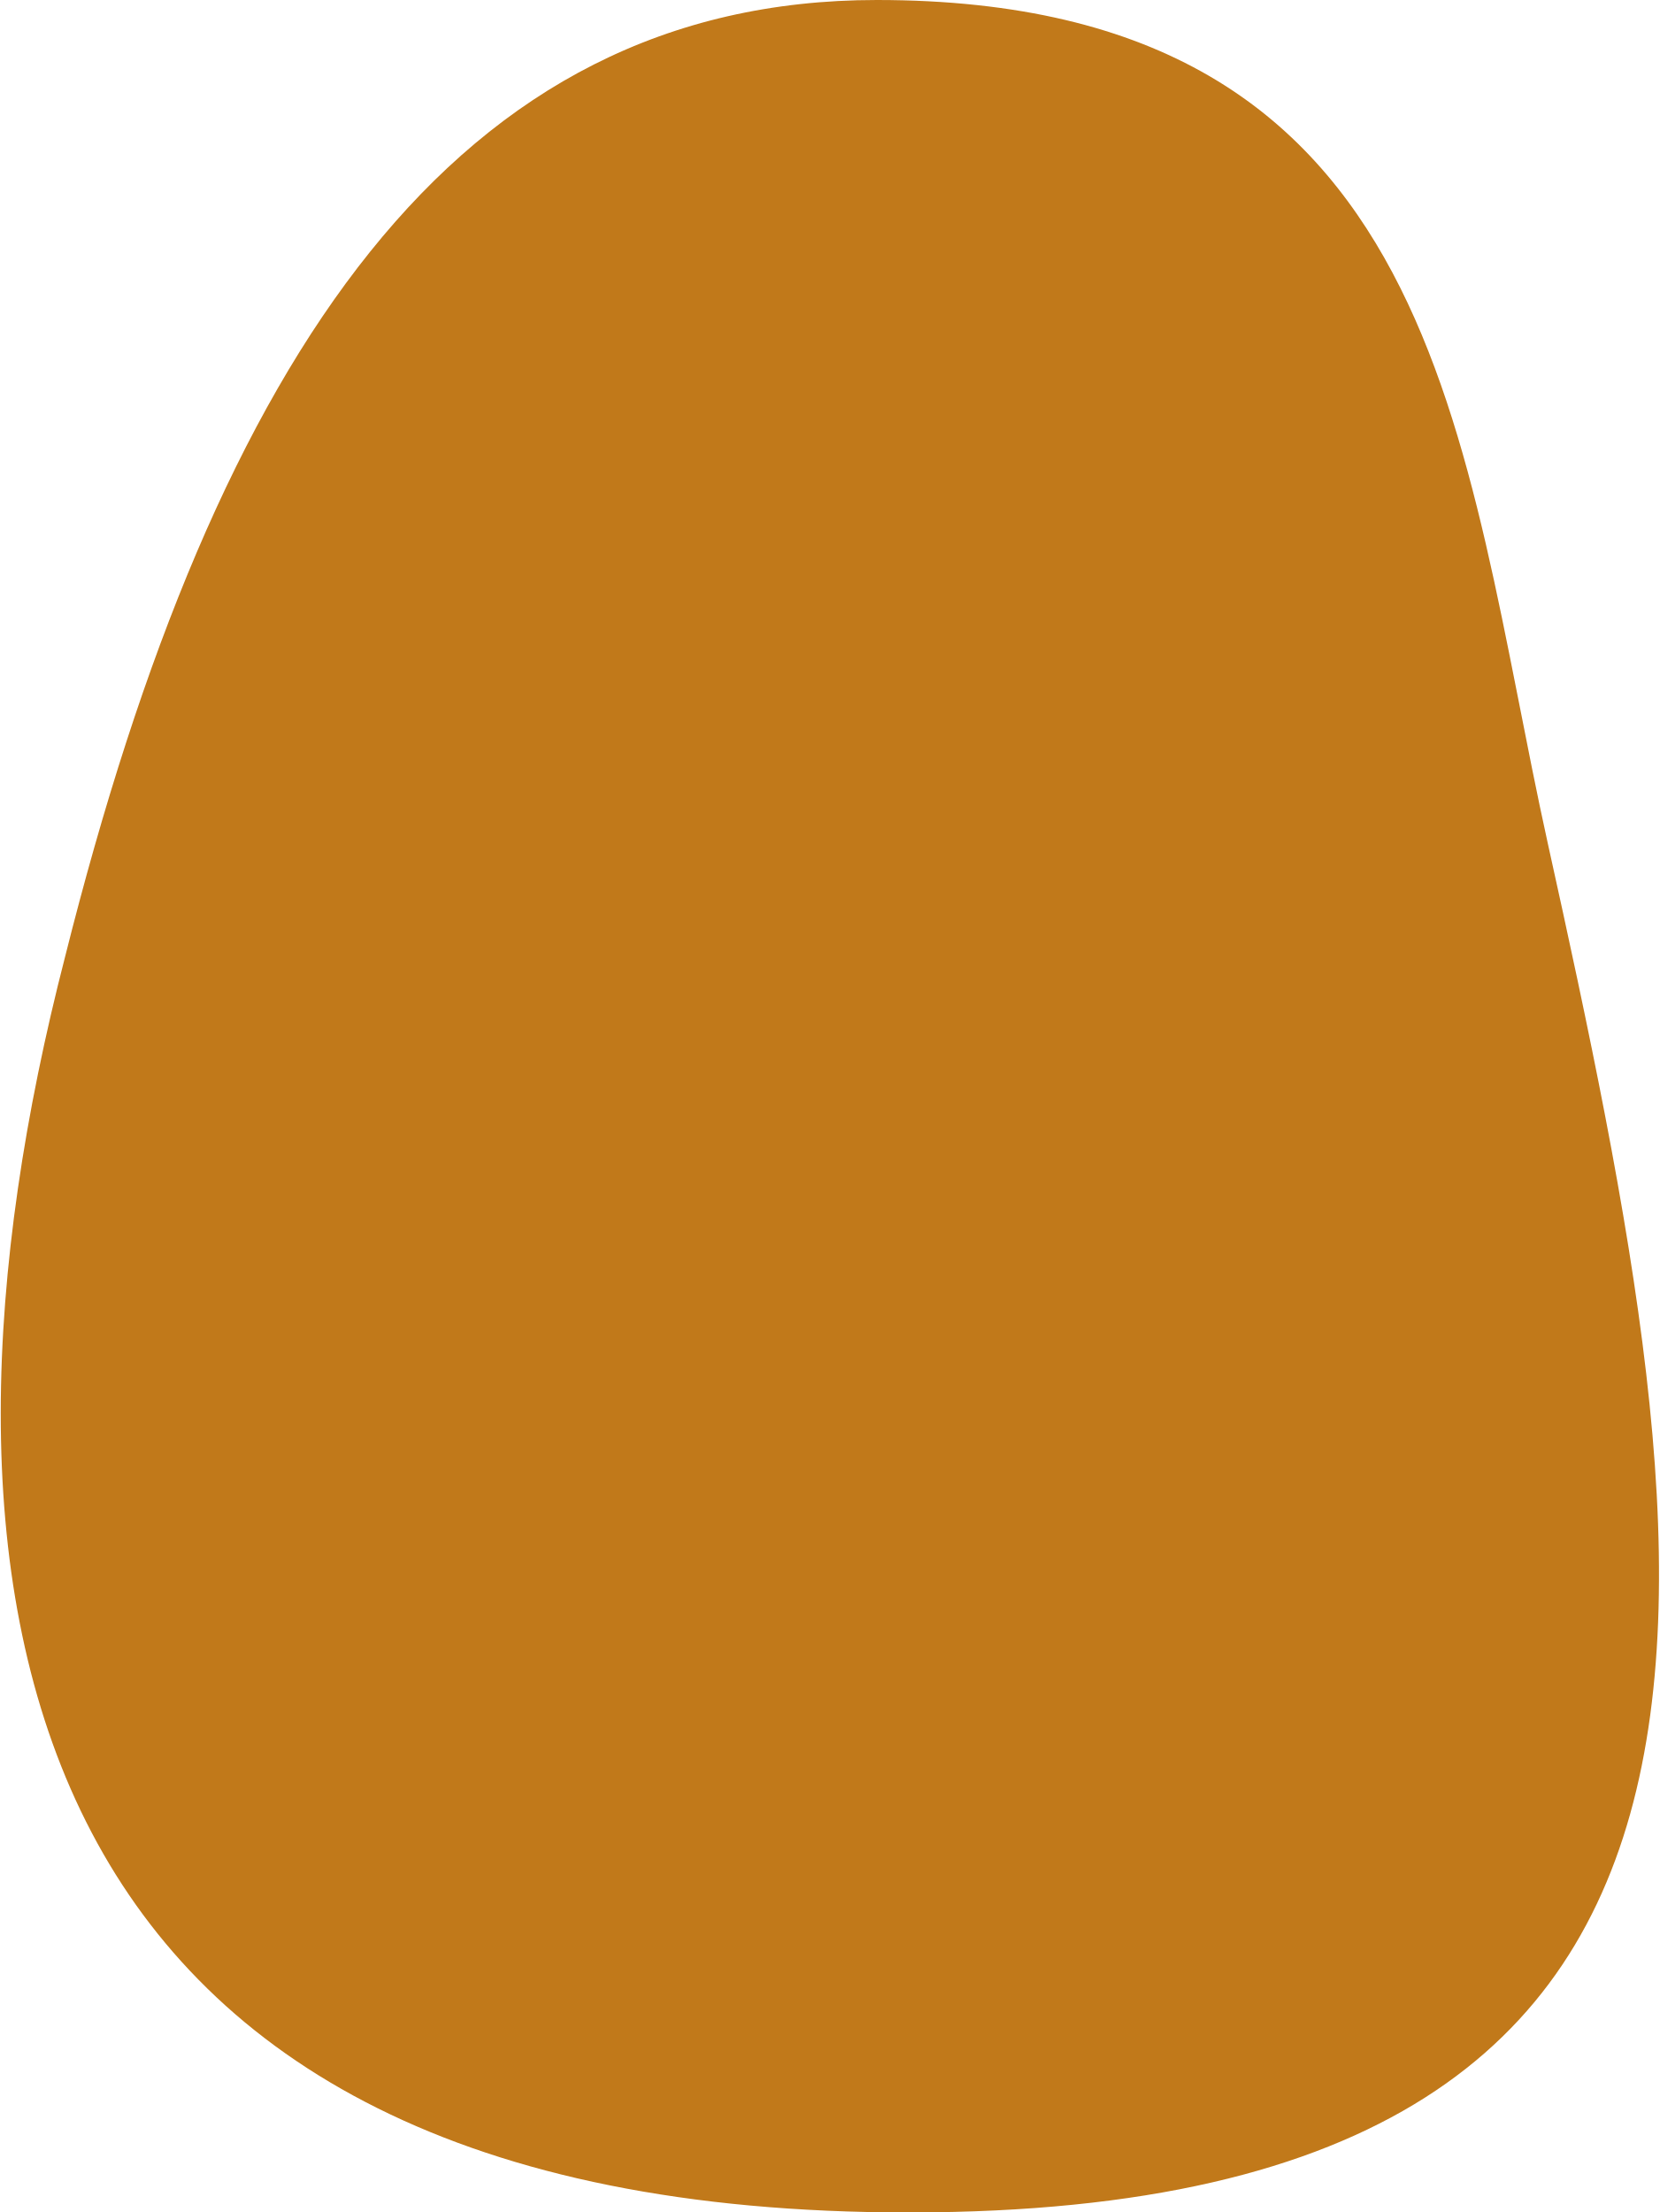
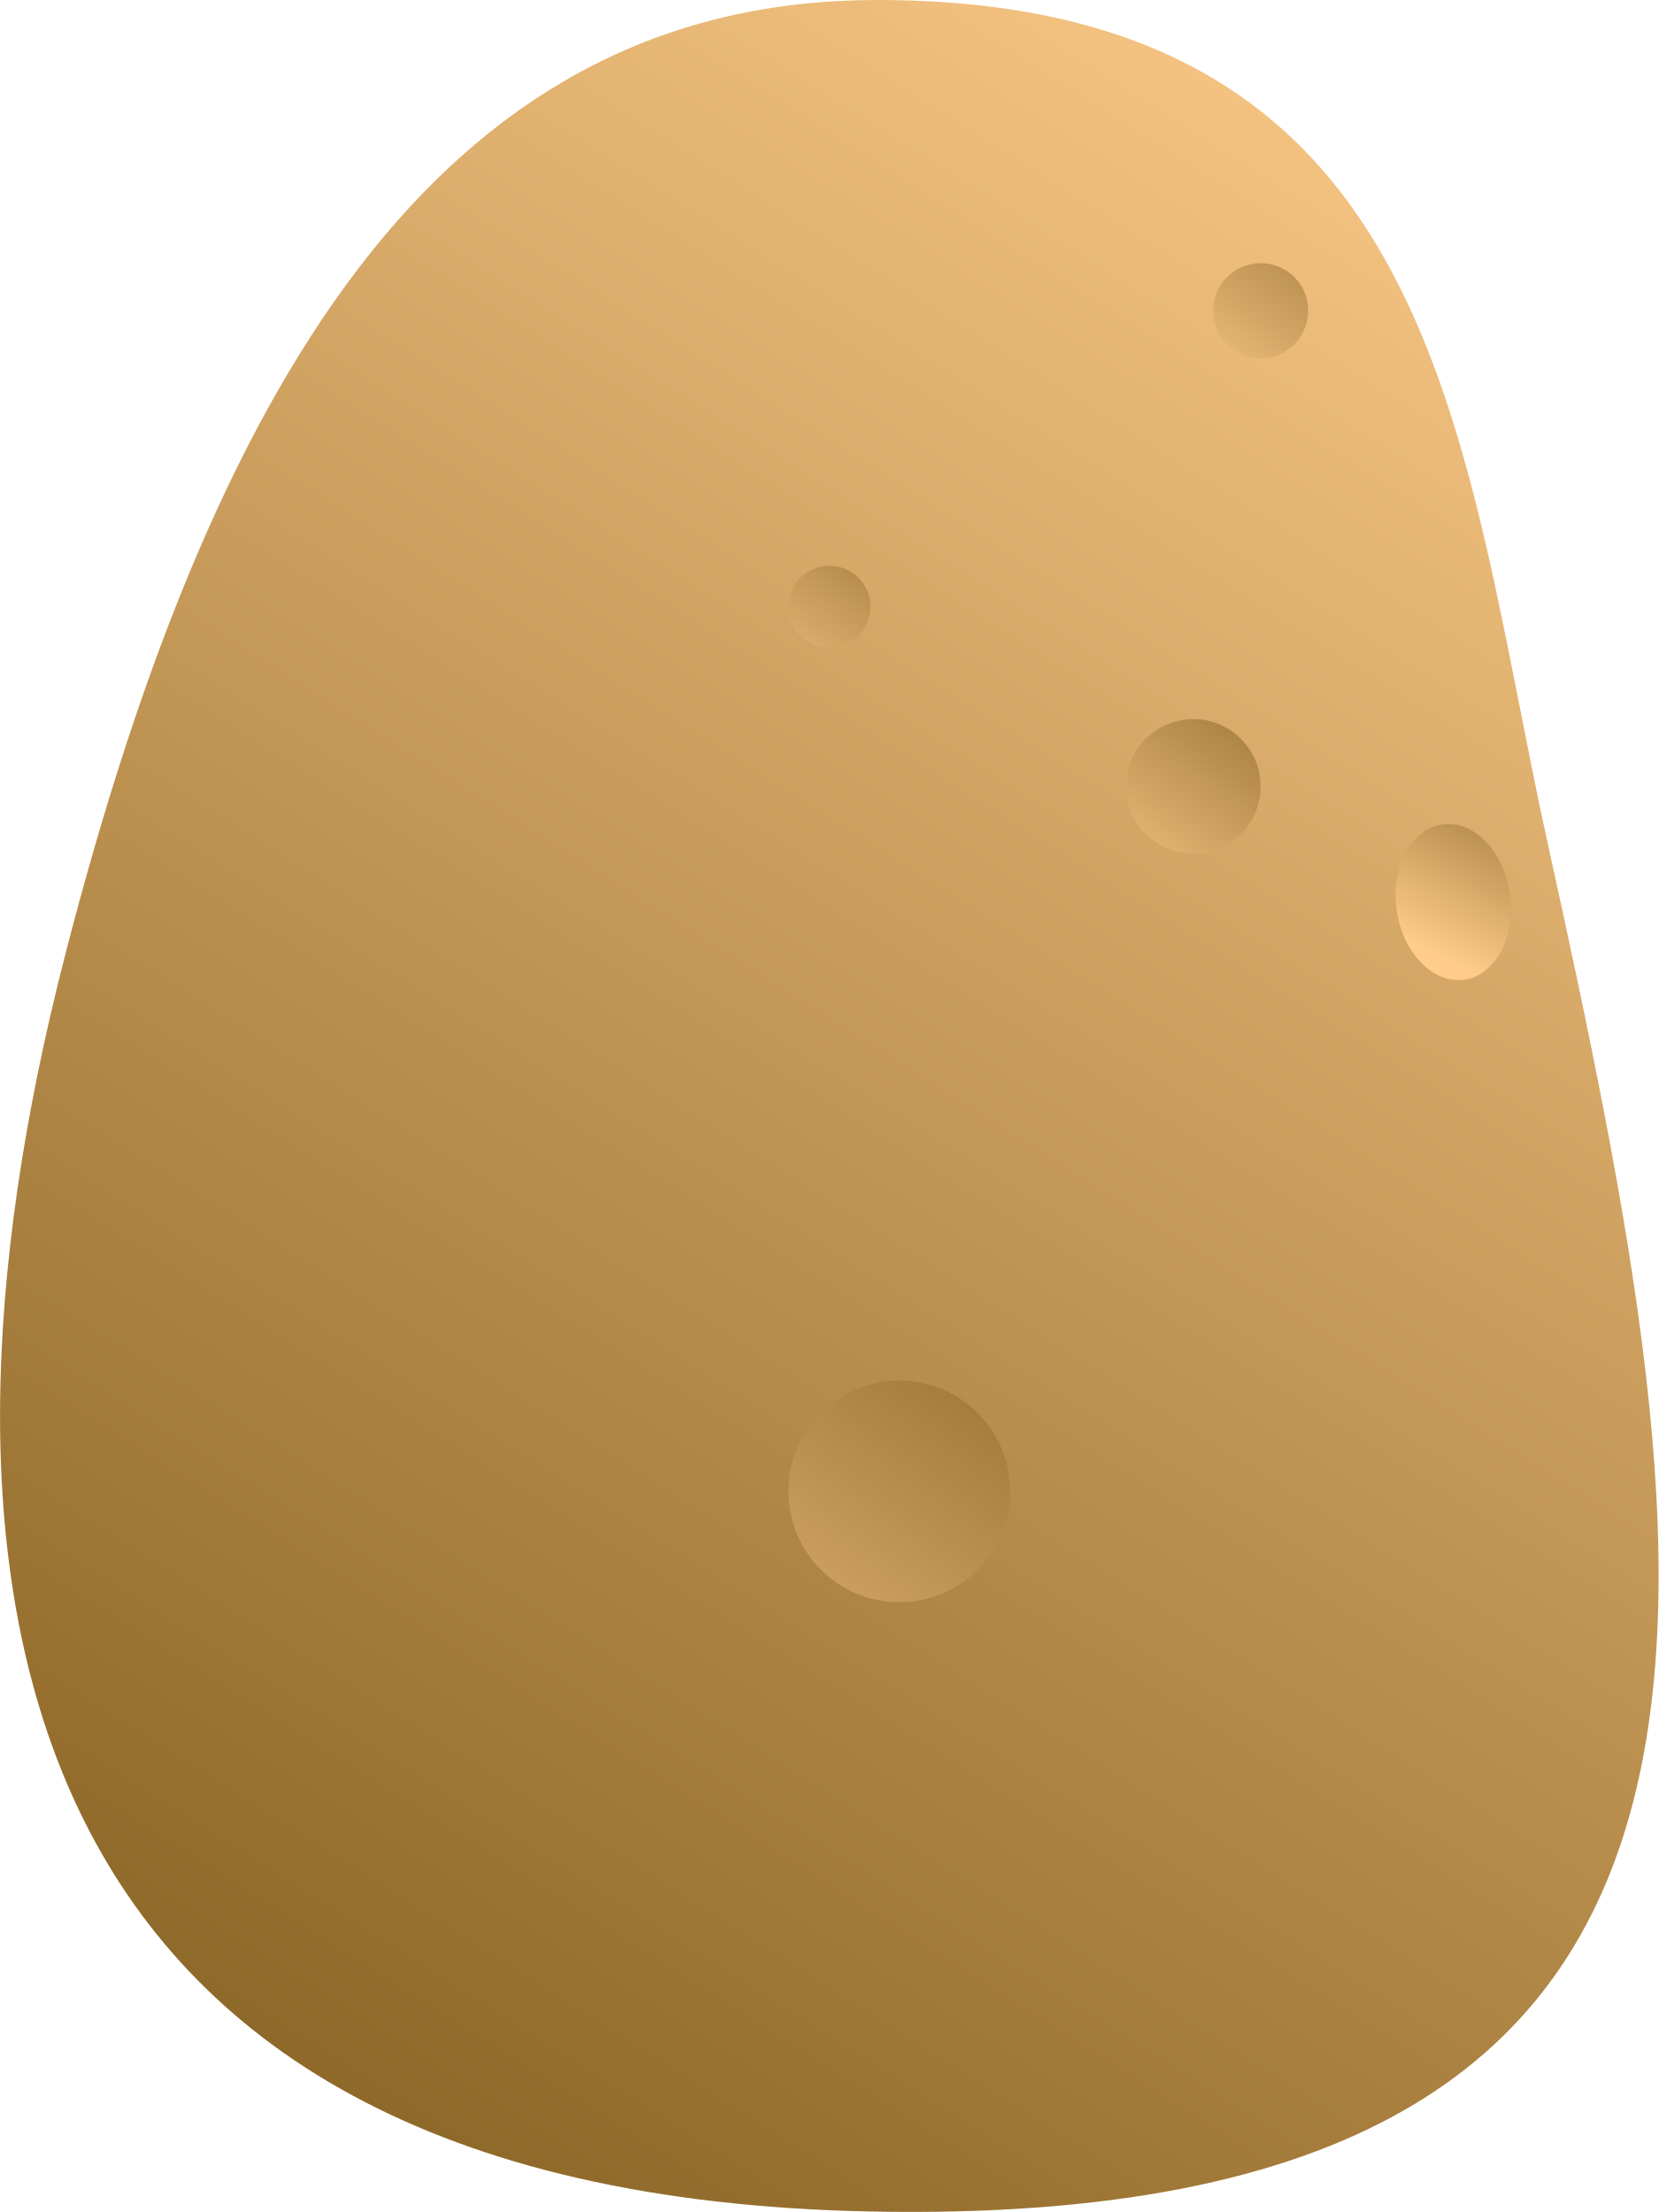
- <svg xmlns="http://www.w3.org/2000/svg" viewBox="0 0 15.31 20.41">
+ <svg xmlns="http://www.w3.org/2000/svg" xmlns:xlink="http://www.w3.org/1999/xlink" viewBox="0 0 32.78 43.71">
  <defs>
-     <style>.cls-1{fill:#c1791a;}</style>
+     <style>.cls-1{fill:url(#linear-gradient);}.cls-2{fill:url(#linear-gradient-2);}.cls-3{fill:url(#linear-gradient-3);}.cls-4{fill:url(#linear-gradient-4);}.cls-5{fill:url(#linear-gradient-5);}.cls-6{fill:url(#linear-gradient-6);}</style>
+     <linearGradient id="linear-gradient" x1="5.1" y1="43.95" x2="32.3" y2="0.91" gradientUnits="userSpaceOnUse">
+       <stop offset="0" stop-color="#876222" />
+       <stop offset="1" stop-color="#ffcc8a" />
+     </linearGradient>
+     <linearGradient id="linear-gradient-2" x1="18.29" y1="9.31" x2="14.85" y2="14.14" xlink:href="#linear-gradient" />
+     <linearGradient id="linear-gradient-3" x1="25.63" y1="12.67" x2="21.81" y2="18.03" xlink:href="#linear-gradient" />
+     <linearGradient id="linear-gradient-4" x1="21.15" y1="24.72" x2="12.87" y2="36.37" xlink:href="#linear-gradient" />
+     <linearGradient id="linear-gradient-5" x1="29.94" y1="18.53" x2="27.29" y2="22.26" gradientTransform="translate(0.77 -3.47)" xlink:href="#linear-gradient" />
+     <linearGradient id="linear-gradient-6" x1="27.12" y1="3.03" x2="23.56" y2="8.04" xlink:href="#linear-gradient" />
  </defs>
  <g id="Layer_2" data-name="Layer 2">
    <g id="Layer_1-2" data-name="Layer 1">
-       <path class="cls-1" d="M8,20.41C0,20.24-.88,14.57.6,8.83,2,3.25,4.21,0,8.09,0c5.24,0,5.38,4.11,6.19,7.78C15.8,14.65,16.88,20.59,8,20.41Z" />
+       <path class="cls-1" d="M17.19,43.7C-.1,43.35-1.88,31.2,1.28,18.9,4.34,7,9,0,17.33,0,28.54,0,28.85,8.81,30.58,16.65,33.82,31.37,36.15,44.08,17.19,43.7Z" />
+       <circle class="cls-2" cx="16.39" cy="11.99" r="0.81" />
+       <circle class="cls-3" cx="23.58" cy="15.54" r="1.33" />
+       <circle class="cls-4" cx="17.77" cy="29.47" r="2.19" />
+       <ellipse class="cls-5" cx="28.69" cy="17.89" rx="1.13" ry="1.55" transform="matrix(0.99, -0.14, 0.14, 0.99, -2.19, 4.13)" />
+       <circle class="cls-6" cx="24.91" cy="6.14" r="0.94" />
    </g>
  </g>
</svg>
